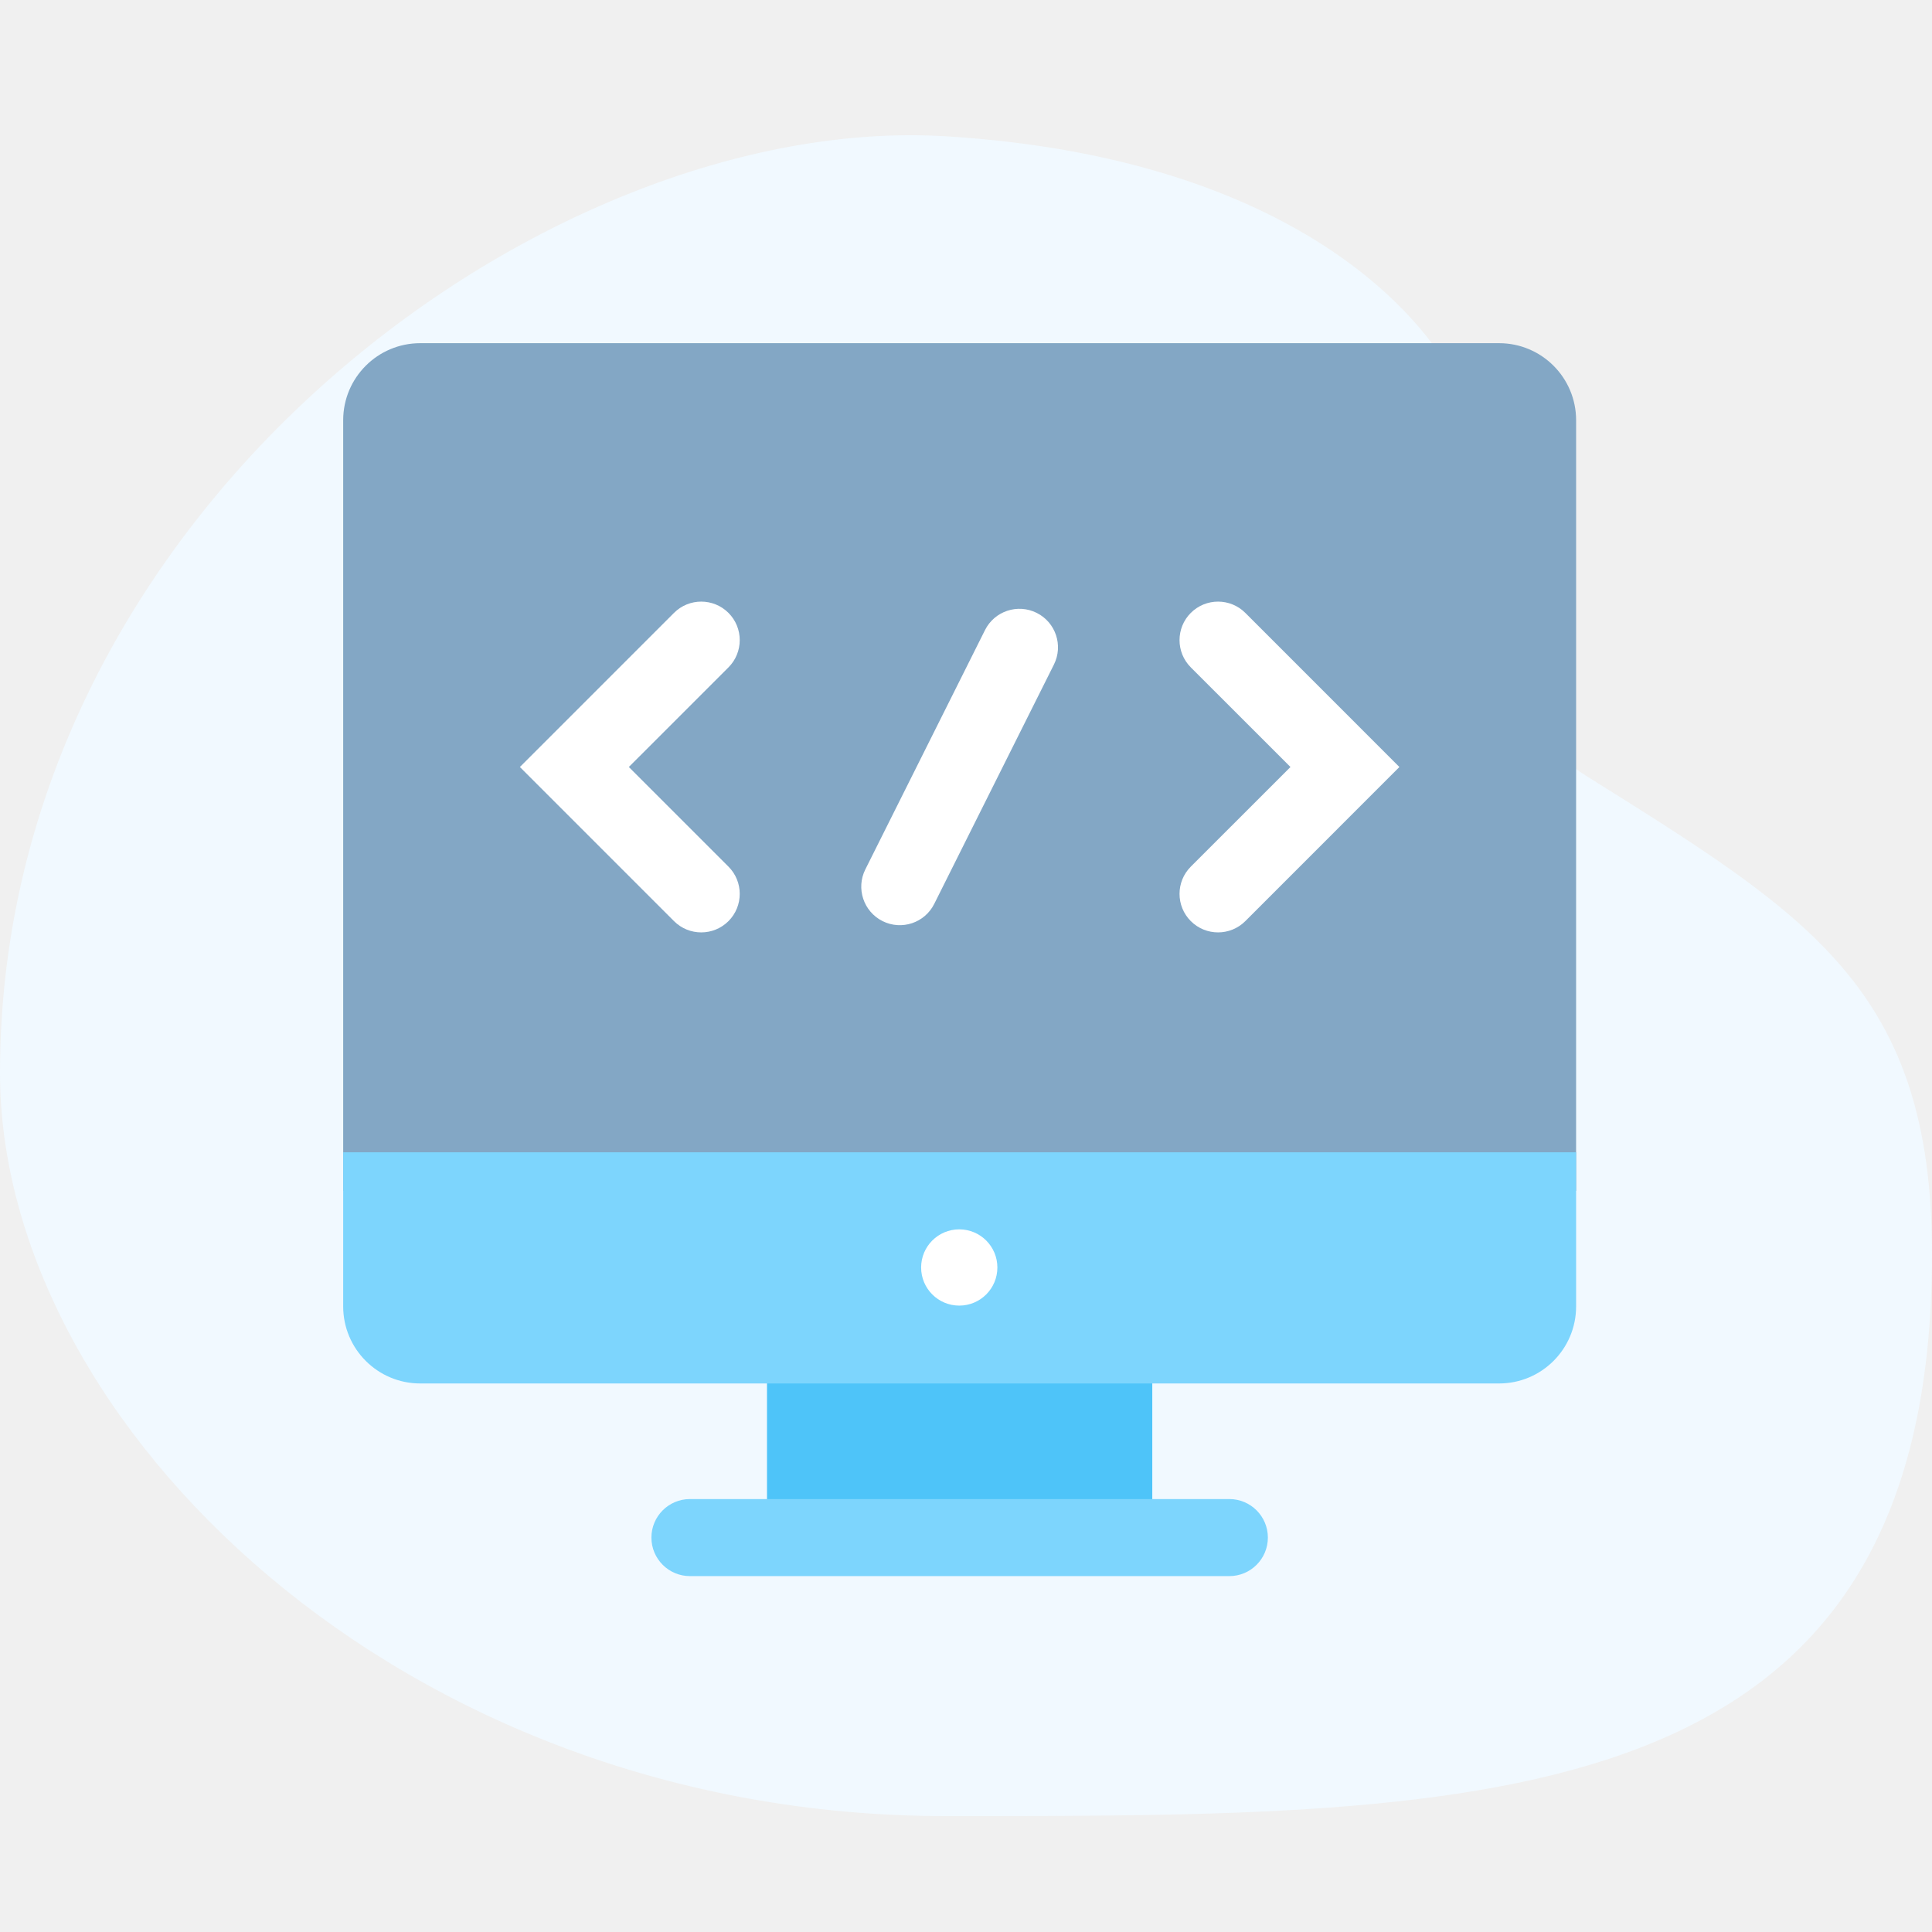
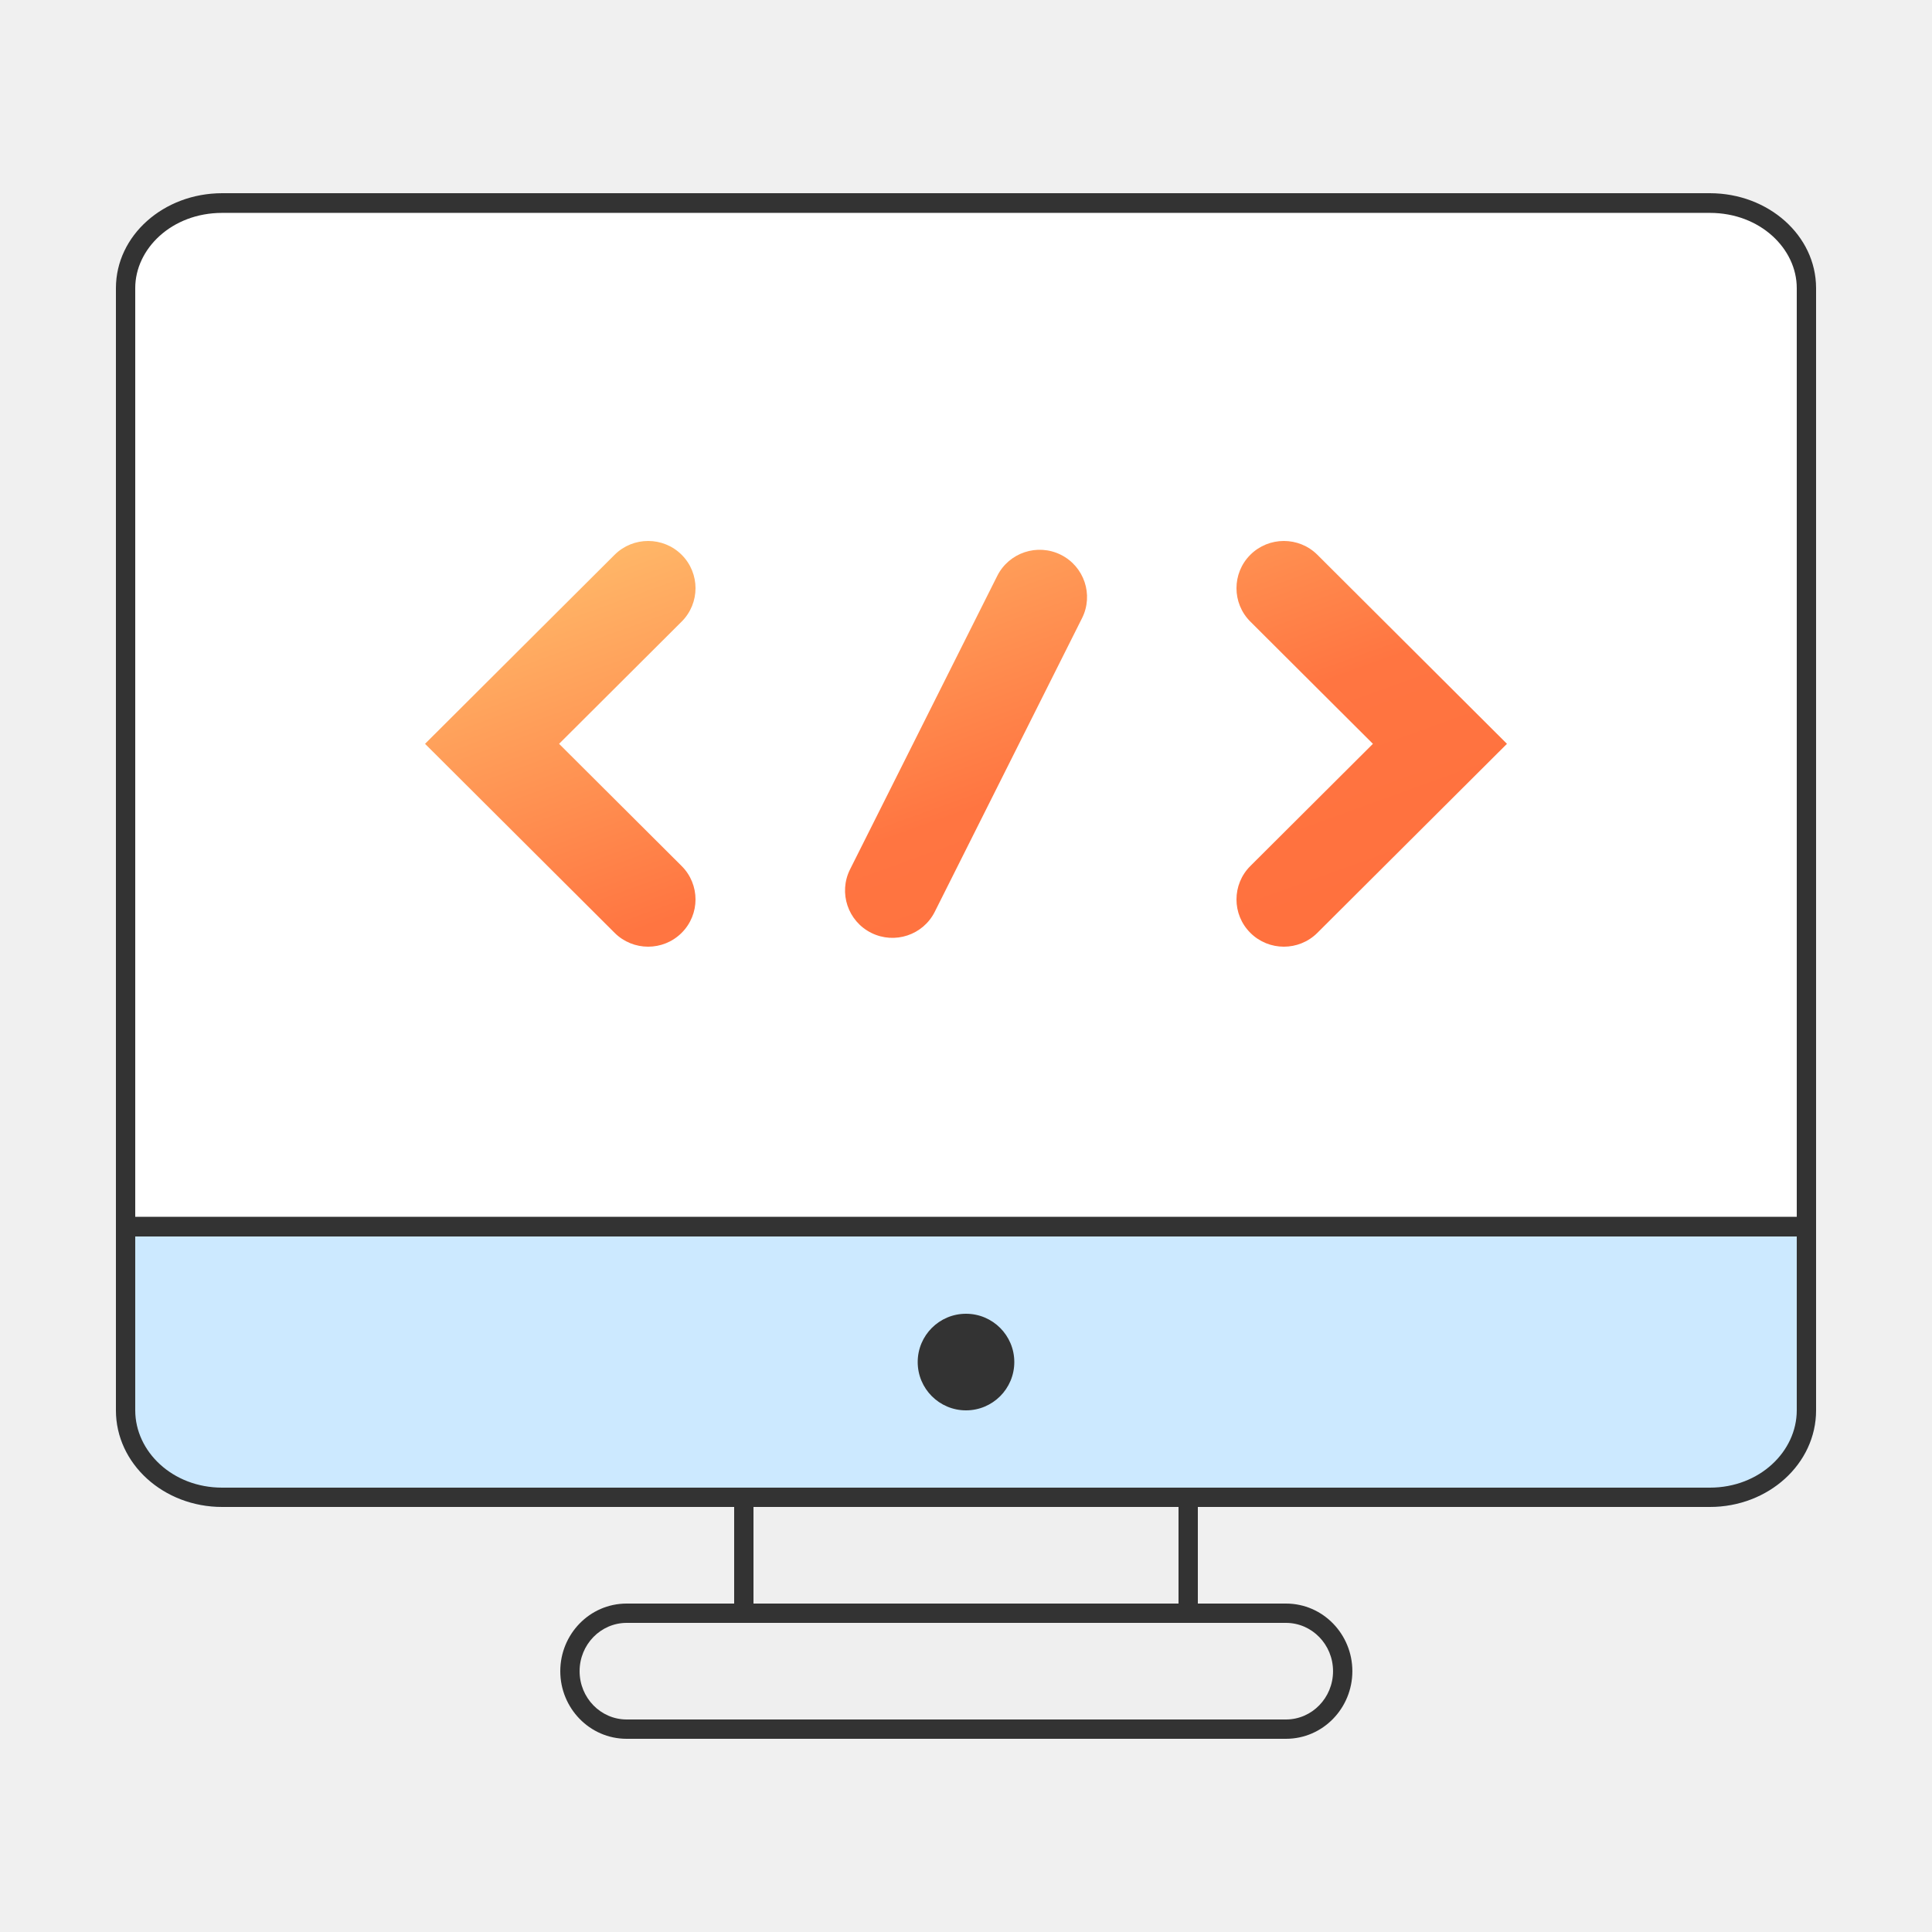
<svg xmlns="http://www.w3.org/2000/svg" width="100" height="100" viewBox="0 0 100 100" fill="none">
-   <path d="M9.53674e-07 55.533C9.53674e-07 73.672 20.744 94 48.943 94C77.141 94 100 94.102 100 64.912C100 51.212 93.656 47.398 82.175 40.205C75.407 35.965 78.927 29.897 76.133 21.441C74.563 16.689 67.171 8.168 48.943 7.054C28.399 5.8 9.53674e-07 26.343 9.53674e-07 55.533Z" fill="#F1F9FF" />
-   <g clip-path="url(#clip0)">
-     <path d="M39.7 67.619H59.642V79.585H39.7V67.619Z" fill="#4EC4F9" />
-     <path d="M63.631 81.579H35.711C34.611 81.579 33.717 80.686 33.717 79.585C33.717 78.484 34.611 77.591 35.711 77.591H63.631C64.732 77.591 65.625 78.484 65.625 79.585C65.625 80.686 64.732 81.579 63.631 81.579V81.579Z" fill="#7DD5FD" />
-     <path d="M81.579 21.752C81.579 19.548 79.794 17.763 77.591 17.763H21.752C19.548 17.763 17.763 19.548 17.763 21.752V61.636H81.579V21.752Z" fill="#83A7C5" />
-     <path d="M17.763 59.642V67.619C17.763 69.823 19.548 71.608 21.752 71.608H77.591C79.794 71.608 81.579 69.823 81.579 67.619V59.642H17.763Z" fill="#7DD5FD" />
-     <path d="M34.886 47.677L26.909 39.7L34.886 31.723C35.663 30.945 36.928 30.945 37.706 31.723C38.483 32.501 38.483 33.765 37.706 34.543L32.548 39.7L37.706 44.857C38.483 45.635 38.483 46.899 37.706 47.677C36.928 48.455 35.663 48.455 34.886 47.677Z" fill="white" />
-     <path d="M61.636 47.677C60.858 46.899 60.858 45.635 61.636 44.857L66.794 39.7L61.636 34.543C60.858 33.765 60.858 32.501 61.636 31.723C62.414 30.945 63.679 30.945 64.457 31.723L72.433 39.7L64.457 47.677C63.679 48.455 62.414 48.455 61.636 47.677V47.677Z" fill="white" />
-     <path d="M45.682 47.677C44.697 47.184 44.297 45.986 44.789 45.001L50.983 32.614C51.476 31.629 52.674 31.23 53.66 31.723C54.645 32.216 55.043 33.414 54.551 34.397L48.357 46.783C47.866 47.771 46.668 48.169 45.682 47.677V47.677Z" fill="white" />
-     <path d="M47.677 65.605C47.677 64.515 48.56 63.631 49.651 63.631V63.631C50.741 63.631 51.624 64.515 51.624 65.605V65.605C51.624 66.695 50.741 67.578 49.651 67.578V67.578C48.56 67.578 47.677 66.695 47.677 65.605V65.605Z" fill="white" />
-   </g>
+   <path d="M38 72H62V87H38V72Z" fill="#EFEFEF" />
+   <path fill-rule="evenodd" clip-rule="evenodd" d="M61 73H39V86H61V73ZM38 72V87H62V72H38Z" fill="#333333" />
+   <path d="M66.561 89H32.437C31.092 89 30 87.88 30 86.5C30 85.12 31.092 84 32.437 84H66.561C67.906 84 68.998 85.12 68.998 86.5C68.998 87.88 67.906 89 66.561 89Z" fill="#EFEFEF" />
+   <path fill-rule="evenodd" clip-rule="evenodd" d="M66.561 90H32.437C30.516 90 29 88.408 29 86.5C29 84.592 30.516 83 32.437 83H66.561C68.483 83 69.998 84.592 69.998 86.5C69.998 88.408 68.483 90 66.561 90ZM32.437 89H66.561C67.906 89 68.998 87.88 68.998 86.5C68.998 85.12 67.906 84 66.561 84H32.437C31.092 84 30 85.12 30 86.5C30 87.88 31.092 89 32.437 89Z" fill="#333333" />
+   <path d="M94 14.909C94 12.197 91.539 10 88.5 10H11.5C8.461 10 6 12.197 6 14.909V64H94V14.909Z" fill="white" />
+   <path fill-rule="evenodd" clip-rule="evenodd" d="M93 14.909C93 12.882 91.115 11.019 88.5 11.019H11.5C8.885 11.019 7 12.882 7 14.909V62.981H93V14.909ZM94 14.909C94 12.197 91.539 10 88.5 10H11.5C8.461 10 6 12.197 6 14.909V64H94V14.909Z" fill="#333333" />
+   <path d="M6 63V73C6 75.763 8.461 78 11.5 78H88.5C91.539 78 94 75.763 94 73V63H6Z" fill="#CCE9FF" />
+   <path fill-rule="evenodd" clip-rule="evenodd" d="M7 64V73C7 75.123 8.921 77 11.5 77H88.5C91.079 77 93 75.123 93 73V64H7ZM6 73C6 75.763 8.461 78 11.5 78H88.5C91.539 78 94 75.763 94 73V63H6V73Z" fill="#333333" />
+   <path fill-rule="evenodd" clip-rule="evenodd" d="M64.718 48.284C63.761 47.33 63.761 45.779 64.718 44.825L71.062 38.5L64.718 32.174C63.761 31.22 63.761 29.669 64.718 28.715C65.675 27.762 67.23 27.762 68.187 28.715L78 38.5L68.187 48.284C67.23 49.239 65.675 49.239 64.718 48.284ZM31.813 48.284L22 38.5L31.813 28.715C32.77 27.762 34.325 27.762 35.282 28.715C36.239 29.669 36.239 31.22 35.282 32.174L28.938 38.5L35.282 44.825C36.239 45.779 36.239 47.33 35.282 48.284C34.325 49.239 32.77 49.239 31.813 48.284ZM43.997 45.002C43.392 46.21 43.885 47.681 45.096 48.285C46.308 48.889 47.782 48.4 48.386 47.189L56.006 31.996C56.612 30.79 56.121 29.32 54.91 28.715C53.697 28.111 52.223 28.601 51.617 29.809L43.997 45.002Z" fill="url(#paint0_linear)" />
+   <path d="M47.5 70.5C47.5 69.119 48.619 68 50 68C51.381 68 52.5 69.119 52.5 70.5C52.5 71.881 51.381 73 50 73C48.619 73 47.5 71.881 47.5 70.5Z" fill="#333333" />
  <defs>
-     <clipPath id="clip0">
-       <rect width="63.816" height="63.816" fill="white" transform="translate(17.7632 17.7632)" />
-     </clipPath>
+     <linearGradient id="paint0_linear" x1="22" y1="27.18" x2="35.421" y2="64.367" gradientUnits="userSpaceOnUse">
+       <stop stop-color="#FFC671" />
+       <stop offset="0.594" stop-color="#FF7541" />
+       <stop offset="1" stop-color="#FF6F3D" />
+     </linearGradient>
  </defs>
</svg>
